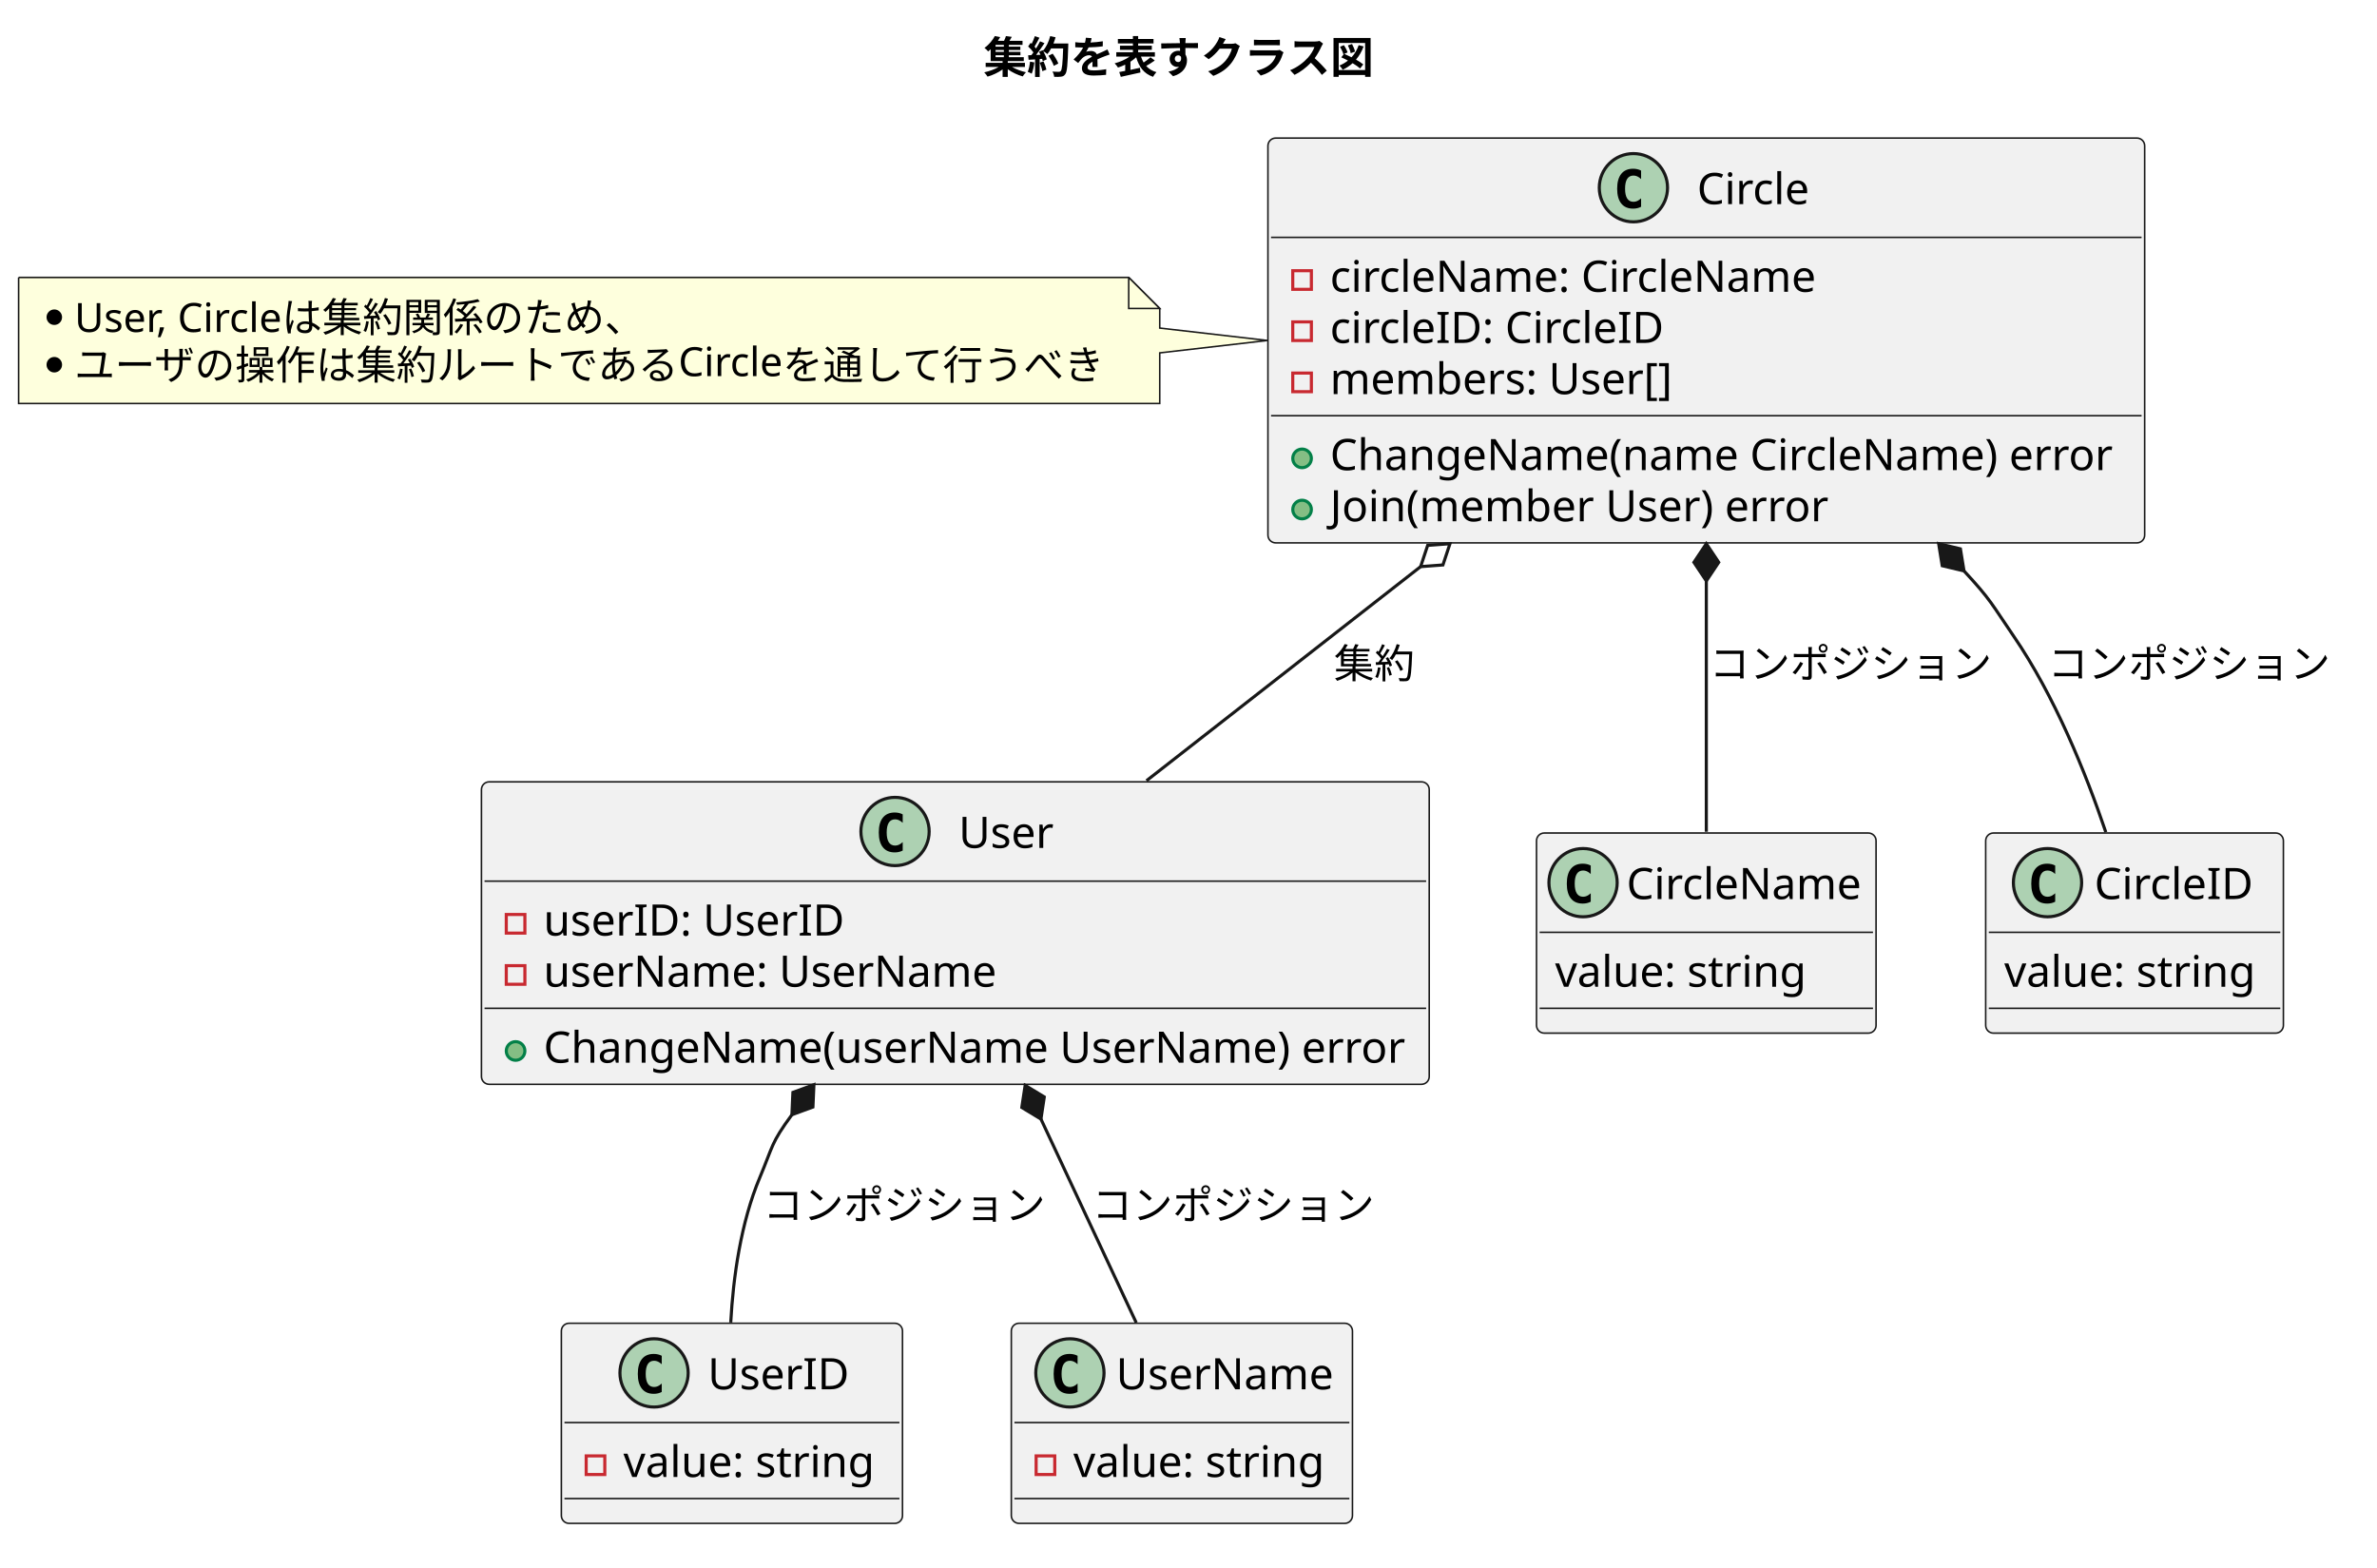
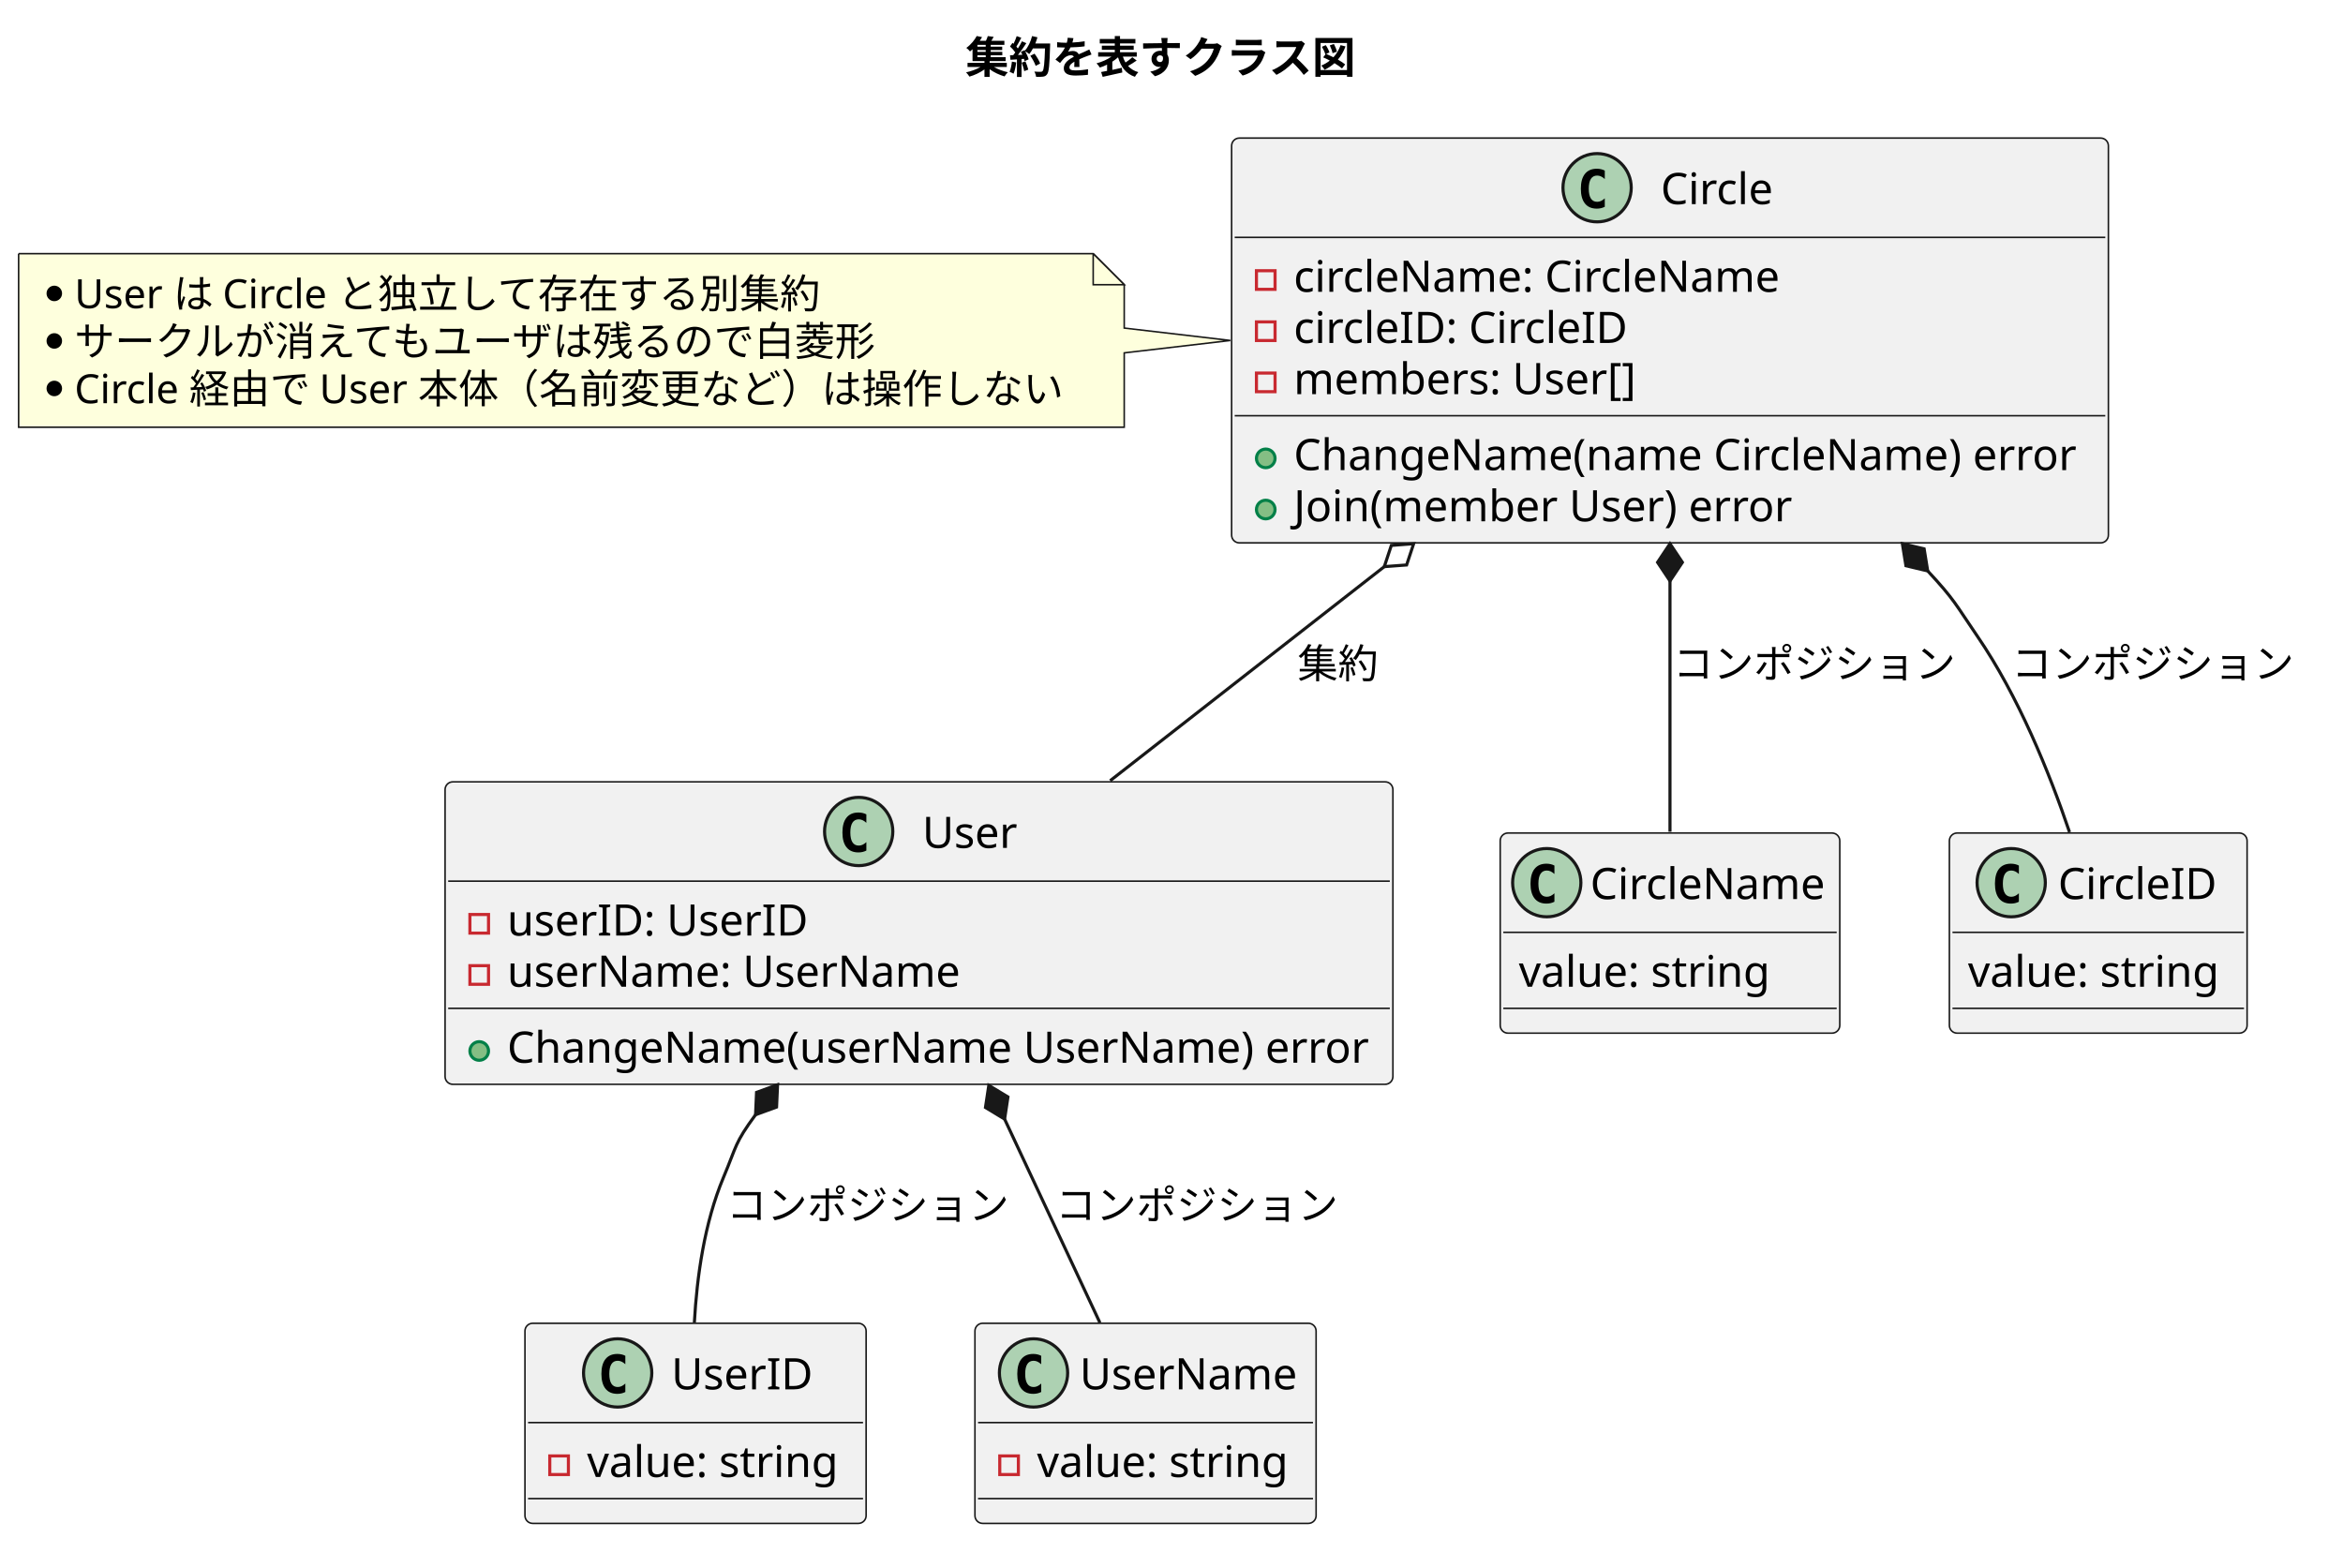
- <svg xmlns="http://www.w3.org/2000/svg" version="1.1" data-diagram-type="CLASS" style="width:766px;height:505px;background:#FFFFFF;" width="766px" height="505px" viewBox="0 0 766 505" zoomAndPan="magnify" preserveAspectRatio="none" contentStyleType="text/css">
+ <svg xmlns="http://www.w3.org/2000/svg" version="1.1" data-diagram-type="CLASS" style="width:755px;height:505px;background:#FFFFFF;" width="755px" height="505px" viewBox="0 0 755 505" zoomAndPan="magnify" preserveAspectRatio="none" contentStyleType="text/css">
  <defs />
  <g font-family="sans-serif" lengthAdjust="spacing">
    <g class="title" data-source-line="1">
-       <text x="316.965" y="23.535" fill="#000" font-size="14" textLength="126" font-weight="700">集約を表すクラス図</text>
+       <text x="311.1" y="23.535" fill="#000" font-size="14" textLength="126" font-weight="700">集約を表すクラス図</text>
    </g>
    <g class="entity" data-qualified-name="User" id="ent0001" data-source-line="3">
-       <rect x="155.15" y="251.928" width="305.426" height="97.465" fill="#F1F1F1" style="stroke:#181818;stroke-width:0.5;" rx="2.5" ry="2.5" />
-       <ellipse cx="288.43" cy="267.928" rx="11" ry="11" fill="#ADD1B2" style="stroke:#181818;stroke-width:1;" />
-       <path d="M290.903,274.071 Q290.322,274.37 289.683,274.52 Q289.044,274.669 288.338,274.669 Q285.832,274.669 284.512,273.017 Q283.192,271.365 283.192,268.244 Q283.192,265.115 284.512,263.463 Q285.832,261.811 288.338,261.811 Q289.044,261.811 289.692,261.961 Q290.339,262.11 290.903,262.409 L290.903,265.131 Q290.273,264.55 289.679,264.281 Q289.086,264.011 288.455,264.011 Q287.11,264.011 286.425,265.077 Q285.74,266.144 285.74,268.244 Q285.74,270.336 286.425,271.403 Q287.11,272.469 288.455,272.469 Q289.086,272.469 289.679,272.2 Q290.273,271.93 290.903,271.349 Z " fill="#000" />
-       <text x="308.93" y="273.219" fill="#000" font-size="14" textLength="30.365">User</text>
-       <line x1="156.15" y1="283.928" x2="459.576" y2="283.928" style="stroke:#181818;stroke-width:0.5;" />
+       <rect x="143.42" y="251.928" width="305.426" height="97.465" fill="#F1F1F1" style="stroke:#181818;stroke-width:0.5;" rx="2.5" ry="2.5" />
+       <ellipse cx="276.7" cy="267.928" rx="11" ry="11" fill="#ADD1B2" style="stroke:#181818;stroke-width:1;" />
+       <path d="M279.173,274.071 Q278.592,274.37 277.953,274.52 Q277.314,274.669 276.608,274.669 Q274.102,274.669 272.782,273.017 Q271.462,271.365 271.462,268.244 Q271.462,265.115 272.782,263.463 Q274.102,261.811 276.608,261.811 Q277.314,261.811 277.962,261.961 Q278.609,262.11 279.173,262.409 L279.173,265.131 Q278.543,264.55 277.949,264.281 Q277.356,264.011 276.725,264.011 Q275.38,264.011 274.695,265.077 Q274.01,266.144 274.01,268.244 Q274.01,270.336 274.695,271.403 Q275.38,272.469 276.725,272.469 Q277.356,272.469 277.949,272.2 Q278.543,271.93 279.173,271.349 Z " fill="#000" />
+       <text x="297.2" y="273.219" fill="#000" font-size="14" textLength="30.365">User</text>
+       <line x1="144.42" y1="283.928" x2="447.846" y2="283.928" style="stroke:#181818;stroke-width:0.5;" />
      <g data-visibility-modifier="PRIVATE_FIELD">
-         <rect x="163.15" y="294.672" width="6" height="6" fill="none" style="stroke:#C82930;stroke-width:1;" />
+         <rect x="151.42" y="294.672" width="6" height="6" fill="none" style="stroke:#C82930;stroke-width:1;" />
      </g>
-       <text x="175.15" y="301.463" fill="#000" font-size="14" textLength="97.617">userID: UserID</text>
+       <text x="163.42" y="301.463" fill="#000" font-size="14" textLength="97.617">userID: UserID</text>
      <g data-visibility-modifier="PRIVATE_FIELD">
-         <rect x="163.15" y="311.161" width="6" height="6" fill="none" style="stroke:#C82930;stroke-width:1;" />
+         <rect x="151.42" y="311.161" width="6" height="6" fill="none" style="stroke:#C82930;stroke-width:1;" />
      </g>
-       <text x="175.15" y="317.952" fill="#000" font-size="14" textLength="146.467">userName: UserName</text>
-       <line x1="156.15" y1="324.905" x2="459.576" y2="324.905" style="stroke:#181818;stroke-width:0.5;" />
+       <text x="163.42" y="317.952" fill="#000" font-size="14" textLength="146.467">userName: UserName</text>
+       <line x1="144.42" y1="324.905" x2="447.846" y2="324.905" style="stroke:#181818;stroke-width:0.5;" />
      <g data-visibility-modifier="PUBLIC_METHOD">
-         <ellipse cx="166.15" cy="338.649" rx="3" ry="3" fill="#84BE84" style="stroke:#038048;stroke-width:1;" />
+         <ellipse cx="154.42" cy="338.649" rx="3" ry="3" fill="#84BE84" style="stroke:#038048;stroke-width:1;" />
      </g>
-       <text x="175.15" y="342.44" fill="#000" font-size="14" textLength="279.426">ChangeName(userName UserName) error</text>
+       <text x="163.42" y="342.44" fill="#000" font-size="14" textLength="279.426">ChangeName(userName UserName) error</text>
    </g>
    <g class="entity" data-qualified-name="UserID" id="ent0002" data-source-line="9">
-       <rect x="180.9" y="426.388" width="109.938" height="64.488" fill="#F1F1F1" style="stroke:#181818;stroke-width:0.5;" rx="2.5" ry="2.5" />
-       <ellipse cx="210.774" cy="442.388" rx="11" ry="11" fill="#ADD1B2" style="stroke:#181818;stroke-width:1;" />
-       <path d="M213.247,448.531 Q212.666,448.83 212.027,448.98 Q211.388,449.129 210.682,449.129 Q208.176,449.129 206.856,447.477 Q205.536,445.825 205.536,442.704 Q205.536,439.575 206.856,437.923 Q208.176,436.271 210.682,436.271 Q211.388,436.271 212.035,436.421 Q212.683,436.57 213.247,436.869 L213.247,439.591 Q212.616,439.01 212.023,438.741 Q211.429,438.471 210.799,438.471 Q209.454,438.471 208.769,439.537 Q208.084,440.604 208.084,442.704 Q208.084,444.796 208.769,445.863 Q209.454,446.929 210.799,446.929 Q211.429,446.929 212.023,446.66 Q212.616,446.39 213.247,445.809 Z " fill="#000" />
-       <text x="228.08" y="447.679" fill="#000" font-size="14" textLength="44.885">UserID</text>
-       <line x1="181.9" y1="458.388" x2="289.838" y2="458.388" style="stroke:#181818;stroke-width:0.5;" />
+       <rect x="169.16" y="426.388" width="109.938" height="64.488" fill="#F1F1F1" style="stroke:#181818;stroke-width:0.5;" rx="2.5" ry="2.5" />
+       <ellipse cx="199.034" cy="442.388" rx="11" ry="11" fill="#ADD1B2" style="stroke:#181818;stroke-width:1;" />
+       <path d="M201.507,448.531 Q200.926,448.83 200.287,448.98 Q199.648,449.129 198.942,449.129 Q196.436,449.129 195.116,447.477 Q193.796,445.825 193.796,442.704 Q193.796,439.575 195.116,437.923 Q196.436,436.271 198.942,436.271 Q199.648,436.271 200.295,436.421 Q200.943,436.57 201.507,436.869 L201.507,439.591 Q200.876,439.01 200.283,438.741 Q199.689,438.471 199.059,438.471 Q197.714,438.471 197.029,439.537 Q196.344,440.604 196.344,442.704 Q196.344,444.796 197.029,445.863 Q197.714,446.929 199.059,446.929 Q199.689,446.929 200.283,446.66 Q200.876,446.39 201.507,445.809 Z " fill="#000" />
+       <text x="216.34" y="447.679" fill="#000" font-size="14" textLength="44.885">UserID</text>
+       <line x1="170.16" y1="458.388" x2="278.098" y2="458.388" style="stroke:#181818;stroke-width:0.5;" />
      <g data-visibility-modifier="PRIVATE_FIELD">
-         <rect x="188.9" y="469.132" width="6" height="6" fill="none" style="stroke:#C82930;stroke-width:1;" />
+         <rect x="177.16" y="469.132" width="6" height="6" fill="none" style="stroke:#C82930;stroke-width:1;" />
      </g>
-       <text x="200.9" y="475.923" fill="#000" font-size="14" textLength="83.938">value: string</text>
-       <line x1="181.9" y1="482.877" x2="289.838" y2="482.877" style="stroke:#181818;stroke-width:0.5;" />
+       <text x="189.16" y="475.923" fill="#000" font-size="14" textLength="83.938">value: string</text>
+       <line x1="170.16" y1="482.877" x2="278.098" y2="482.877" style="stroke:#181818;stroke-width:0.5;" />
    </g>
    <g class="entity" data-qualified-name="UserName" id="ent0003" data-source-line="16">
-       <rect x="325.9" y="426.388" width="109.938" height="64.488" fill="#F1F1F1" style="stroke:#181818;stroke-width:0.5;" rx="2.5" ry="2.5" />
-       <ellipse cx="344.783" cy="442.388" rx="11" ry="11" fill="#ADD1B2" style="stroke:#181818;stroke-width:1;" />
-       <path d="M347.256,448.531 Q346.675,448.83 346.036,448.98 Q345.397,449.129 344.691,449.129 Q342.184,449.129 340.865,447.477 Q339.545,445.825 339.545,442.704 Q339.545,439.575 340.865,437.923 Q342.184,436.271 344.691,436.271 Q345.397,436.271 346.044,436.421 Q346.692,436.57 347.256,436.869 L347.256,439.591 Q346.625,439.01 346.032,438.741 Q345.438,438.471 344.807,438.471 Q343.463,438.471 342.778,439.537 Q342.093,440.604 342.093,442.704 Q342.093,444.796 342.778,445.863 Q343.463,446.929 344.807,446.929 Q345.438,446.929 346.032,446.66 Q346.625,446.39 347.256,445.809 Z " fill="#000" />
-       <text x="359.646" y="447.679" fill="#000" font-size="14" textLength="69.31">UserName</text>
-       <line x1="326.9" y1="458.388" x2="434.838" y2="458.388" style="stroke:#181818;stroke-width:0.5;" />
+       <rect x="314.16" y="426.388" width="109.938" height="64.488" fill="#F1F1F1" style="stroke:#181818;stroke-width:0.5;" rx="2.5" ry="2.5" />
+       <ellipse cx="333.043" cy="442.388" rx="11" ry="11" fill="#ADD1B2" style="stroke:#181818;stroke-width:1;" />
+       <path d="M335.516,448.531 Q334.935,448.83 334.296,448.98 Q333.657,449.129 332.951,449.129 Q330.444,449.129 329.125,447.477 Q327.805,445.825 327.805,442.704 Q327.805,439.575 329.125,437.923 Q330.444,436.271 332.951,436.271 Q333.657,436.271 334.304,436.421 Q334.952,436.57 335.516,436.869 L335.516,439.591 Q334.885,439.01 334.292,438.741 Q333.698,438.471 333.067,438.471 Q331.723,438.471 331.038,439.537 Q330.353,440.604 330.353,442.704 Q330.353,444.796 331.038,445.863 Q331.723,446.929 333.067,446.929 Q333.698,446.929 334.292,446.66 Q334.885,446.39 335.516,445.809 Z " fill="#000" />
+       <text x="347.906" y="447.679" fill="#000" font-size="14" textLength="69.31">UserName</text>
+       <line x1="315.16" y1="458.388" x2="423.098" y2="458.388" style="stroke:#181818;stroke-width:0.5;" />
      <g data-visibility-modifier="PRIVATE_FIELD">
-         <rect x="333.9" y="469.132" width="6" height="6" fill="none" style="stroke:#C82930;stroke-width:1;" />
+         <rect x="322.16" y="469.132" width="6" height="6" fill="none" style="stroke:#C82930;stroke-width:1;" />
      </g>
-       <text x="345.9" y="475.923" fill="#000" font-size="14" textLength="83.938">value: string</text>
-       <line x1="326.9" y1="482.877" x2="434.838" y2="482.877" style="stroke:#181818;stroke-width:0.5;" />
+       <text x="334.16" y="475.923" fill="#000" font-size="14" textLength="83.938">value: string</text>
+       <line x1="315.16" y1="482.877" x2="423.098" y2="482.877" style="stroke:#181818;stroke-width:0.5;" />
    </g>
    <g class="entity" data-qualified-name="Circle" id="ent0004" data-source-line="19">
-       <rect x="408.6" y="44.488" width="282.532" height="130.441" fill="#F1F1F1" style="stroke:#181818;stroke-width:0.5;" rx="2.5" ry="2.5" />
-       <ellipse cx="526.376" cy="60.488" rx="11" ry="11" fill="#ADD1B2" style="stroke:#181818;stroke-width:1;" />
-       <path d="M528.85,66.631 Q528.268,66.93 527.629,67.08 Q526.99,67.229 526.285,67.229 Q523.778,67.229 522.458,65.577 Q521.138,63.925 521.138,60.804 Q521.138,57.675 522.458,56.023 Q523.778,54.371 526.285,54.371 Q526.99,54.371 527.638,54.521 Q528.285,54.67 528.85,54.969 L528.85,57.691 Q528.219,57.11 527.625,56.841 Q527.032,56.571 526.401,56.571 Q525.056,56.571 524.371,57.637 Q523.686,58.704 523.686,60.804 Q523.686,62.896 524.371,63.963 Q525.056,65.029 526.401,65.029 Q527.032,65.029 527.625,64.76 Q528.219,64.49 528.85,63.909 Z " fill="#000" />
-       <text x="546.876" y="65.779" fill="#000" font-size="14" textLength="38.479">Circle</text>
-       <line x1="409.6" y1="76.488" x2="690.132" y2="76.488" style="stroke:#181818;stroke-width:0.5;" />
+       <rect x="396.87" y="44.488" width="282.532" height="130.441" fill="#F1F1F1" style="stroke:#181818;stroke-width:0.5;" rx="2.5" ry="2.5" />
+       <ellipse cx="514.646" cy="60.488" rx="11" ry="11" fill="#ADD1B2" style="stroke:#181818;stroke-width:1;" />
+       <path d="M517.12,66.631 Q516.538,66.93 515.899,67.08 Q515.26,67.229 514.555,67.229 Q512.048,67.229 510.728,65.577 Q509.408,63.925 509.408,60.804 Q509.408,57.675 510.728,56.023 Q512.048,54.371 514.555,54.371 Q515.26,54.371 515.908,54.521 Q516.555,54.67 517.12,54.969 L517.12,57.691 Q516.489,57.11 515.895,56.841 Q515.302,56.571 514.671,56.571 Q513.326,56.571 512.641,57.637 Q511.956,58.704 511.956,60.804 Q511.956,62.896 512.641,63.963 Q513.326,65.029 514.671,65.029 Q515.302,65.029 515.895,64.76 Q516.489,64.49 517.12,63.909 Z " fill="#000" />
+       <text x="535.146" y="65.779" fill="#000" font-size="14" textLength="38.479">Circle</text>
+       <line x1="397.87" y1="76.488" x2="678.402" y2="76.488" style="stroke:#181818;stroke-width:0.5;" />
      <g data-visibility-modifier="PRIVATE_FIELD">
-         <rect x="416.6" y="87.232" width="6" height="6" fill="none" style="stroke:#C82930;stroke-width:1;" />
+         <rect x="404.87" y="87.232" width="6" height="6" fill="none" style="stroke:#C82930;stroke-width:1;" />
      </g>
-       <text x="428.6" y="94.023" fill="#000" font-size="14" textLength="161.191">circleName: CircleName</text>
+       <text x="416.87" y="94.023" fill="#000" font-size="14" textLength="161.191">circleName: CircleName</text>
      <g data-visibility-modifier="PRIVATE_FIELD">
-         <rect x="416.6" y="103.721" width="6" height="6" fill="none" style="stroke:#C82930;stroke-width:1;" />
+         <rect x="404.87" y="103.721" width="6" height="6" fill="none" style="stroke:#C82930;stroke-width:1;" />
      </g>
-       <text x="428.6" y="110.512" fill="#000" font-size="14" textLength="112.342">circleID: CircleID</text>
+       <text x="416.87" y="110.512" fill="#000" font-size="14" textLength="112.342">circleID: CircleID</text>
      <g data-visibility-modifier="PRIVATE_FIELD">
-         <rect x="416.6" y="120.209" width="6" height="6" fill="none" style="stroke:#C82930;stroke-width:1;" />
+         <rect x="404.87" y="120.209" width="6" height="6" fill="none" style="stroke:#C82930;stroke-width:1;" />
      </g>
-       <text x="428.6" y="127" fill="#000" font-size="14" textLength="111.747">members: User[]</text>
-       <line x1="409.6" y1="133.953" x2="690.132" y2="133.953" style="stroke:#181818;stroke-width:0.5;" />
+       <text x="416.87" y="127" fill="#000" font-size="14" textLength="111.747">members: User[]</text>
+       <line x1="397.87" y1="133.953" x2="678.402" y2="133.953" style="stroke:#181818;stroke-width:0.5;" />
      <g data-visibility-modifier="PUBLIC_METHOD">
-         <ellipse cx="419.6" cy="147.697" rx="3" ry="3" fill="#84BE84" style="stroke:#038048;stroke-width:1;" />
+         <ellipse cx="407.87" cy="147.697" rx="3" ry="3" fill="#84BE84" style="stroke:#038048;stroke-width:1;" />
      </g>
-       <text x="428.6" y="151.488" fill="#000" font-size="14" textLength="256.532">ChangeName(name CircleName) error</text>
+       <text x="416.87" y="151.488" fill="#000" font-size="14" textLength="256.532">ChangeName(name CircleName) error</text>
      <g data-visibility-modifier="PUBLIC_METHOD">
-         <ellipse cx="419.6" cy="164.186" rx="3" ry="3" fill="#84BE84" style="stroke:#038048;stroke-width:1;" />
+         <ellipse cx="407.87" cy="164.186" rx="3" ry="3" fill="#84BE84" style="stroke:#038048;stroke-width:1;" />
      </g>
-       <text x="428.6" y="167.977" fill="#000" font-size="14" textLength="163.885">Join(member User) error</text>
+       <text x="416.87" y="167.977" fill="#000" font-size="14" textLength="163.885">Join(member User) error</text>
    </g>
    <g class="entity" data-qualified-name="GMN5" id="ent0006" data-source-line="28">
-       <path d="M6,89.398 L6,130.019 A0,0 0 0 0 6,130.019 L373.731,130.019 A0,0 0 0 0 373.731,130.019 L373.731,113.708 L408.42,109.708 L373.731,105.708 L373.731,99.398 L363.731,89.398 L6,89.398 A0,0 0 0 0 6,89.398" style="stroke:#181818;stroke-width:0.5;" fill="#FEFFDD" />
-       <path d="M363.731,89.398 L363.731,99.398 L373.731,99.398 L363.731,89.398" style="stroke:#181818;stroke-width:0.5;" fill="#FEFFDD" />
-       <ellipse cx="17.5" cy="102.209" rx="2.5" ry="2.5" fill="#000" />
-       <text x="24" y="106.967" fill="#000" font-size="13" textLength="189.154">User, Circleは集約関係のため、</text>
-       <ellipse cx="17.5" cy="117.519" rx="2.5" ry="2.5" fill="#000" />
-       <text x="24" y="122.277" fill="#000" font-size="13" textLength="334.731">ユーザの操作は集約ルートであるCircleを通して行うべき</text>
+       <path d="M6,81.738 L6,137.67 A0,0 0 0 0 6,137.67 L362.267,137.67 A0,0 0 0 0 362.267,137.67 L362.267,113.708 L396.47,109.708 L362.267,105.708 L362.267,91.738 L352.267,81.738 L6,81.738 A0,0 0 0 0 6,81.738" style="stroke:#181818;stroke-width:0.5;" fill="#FEFFDD" />
+       <path d="M352.267,81.738 L352.267,91.738 L362.267,91.738 L352.267,81.738" style="stroke:#181818;stroke-width:0.5;" fill="#FEFFDD" />
+       <ellipse cx="17.5" cy="94.549" rx="2.5" ry="2.5" fill="#000" />
+       <text x="24" y="99.307" fill="#000" font-size="13" textLength="245.267">User は Circle と独立して存在する別集約</text>
+       <ellipse cx="17.5" cy="109.859" rx="2.5" ry="2.5" fill="#000" />
+       <text x="24" y="114.617" fill="#000" font-size="13" textLength="260">サークルが消えてもユーザは残るので白菱形</text>
+       <ellipse cx="17.5" cy="125.17" rx="2.5" ry="2.5" fill="#000" />
+       <text x="24" y="129.928" fill="#000" font-size="13" textLength="323.267">Circle 経由で User 本体（名前変更など）は操作しない</text>
    </g>
-     <g class="entity" data-qualified-name="CircleName" id="ent0008" data-source-line="32">
-       <rect x="495.15" y="268.418" width="109.424" height="64.488" fill="#F1F1F1" style="stroke:#181818;stroke-width:0.5;" rx="2.5" ry="2.5" />
-       <ellipse cx="510.15" cy="284.418" rx="11" ry="11" fill="#ADD1B2" style="stroke:#181818;stroke-width:1;" />
-       <path d="M512.623,290.561 Q512.042,290.86 511.403,291.01 Q510.764,291.159 510.058,291.159 Q507.551,291.159 506.232,289.507 Q504.912,287.855 504.912,284.734 Q504.912,281.605 506.232,279.953 Q507.551,278.301 510.058,278.301 Q510.764,278.301 511.411,278.451 Q512.059,278.6 512.623,278.899 L512.623,281.621 Q511.992,281.04 511.399,280.771 Q510.805,280.501 510.174,280.501 Q508.83,280.501 508.145,281.567 Q507.46,282.634 507.46,284.734 Q507.46,286.826 508.145,287.893 Q508.83,288.959 510.174,288.959 Q510.805,288.959 511.399,288.69 Q511.992,288.42 512.623,287.839 Z " fill="#000" />
-       <text x="524.15" y="289.709" fill="#000" font-size="14" textLength="77.424">CircleName</text>
-       <line x1="496.15" y1="300.418" x2="603.574" y2="300.418" style="stroke:#181818;stroke-width:0.5;" />
-       <text x="501.15" y="317.953" fill="#000" font-size="14" textLength="83.938">value: string</text>
-       <line x1="496.15" y1="324.907" x2="603.574" y2="324.907" style="stroke:#181818;stroke-width:0.5;" />
+     <g class="entity" data-qualified-name="CircleName" id="ent0008" data-source-line="33">
+       <rect x="483.42" y="268.418" width="109.424" height="64.488" fill="#F1F1F1" style="stroke:#181818;stroke-width:0.5;" rx="2.5" ry="2.5" />
+       <ellipse cx="498.42" cy="284.418" rx="11" ry="11" fill="#ADD1B2" style="stroke:#181818;stroke-width:1;" />
+       <path d="M500.893,290.561 Q500.312,290.86 499.673,291.01 Q499.034,291.159 498.328,291.159 Q495.821,291.159 494.502,289.507 Q493.182,287.855 493.182,284.734 Q493.182,281.605 494.502,279.953 Q495.821,278.301 498.328,278.301 Q499.034,278.301 499.681,278.451 Q500.329,278.6 500.893,278.899 L500.893,281.621 Q500.262,281.04 499.669,280.771 Q499.075,280.501 498.444,280.501 Q497.1,280.501 496.415,281.567 Q495.73,282.634 495.73,284.734 Q495.73,286.826 496.415,287.893 Q497.1,288.959 498.444,288.959 Q499.075,288.959 499.669,288.69 Q500.262,288.42 500.893,287.839 Z " fill="#000" />
+       <text x="512.42" y="289.709" fill="#000" font-size="14" textLength="77.424">CircleName</text>
+       <line x1="484.42" y1="300.418" x2="591.844" y2="300.418" style="stroke:#181818;stroke-width:0.5;" />
+       <text x="489.42" y="317.953" fill="#000" font-size="14" textLength="83.938">value: string</text>
+       <line x1="484.42" y1="324.907" x2="591.844" y2="324.907" style="stroke:#181818;stroke-width:0.5;" />
    </g>
-     <g class="entity" data-qualified-name="CircleID" id="ent0009" data-source-line="35">
-       <rect x="639.9" y="268.418" width="95.938" height="64.488" fill="#F1F1F1" style="stroke:#181818;stroke-width:0.5;" rx="2.5" ry="2.5" />
-       <ellipse cx="659.823" cy="284.418" rx="11" ry="11" fill="#ADD1B2" style="stroke:#181818;stroke-width:1;" />
-       <path d="M662.296,290.561 Q661.715,290.86 661.076,291.01 Q660.437,291.159 659.731,291.159 Q657.224,291.159 655.904,289.507 Q654.584,287.855 654.584,284.734 Q654.584,281.605 655.904,279.953 Q657.224,278.301 659.731,278.301 Q660.437,278.301 661.084,278.451 Q661.731,278.6 662.296,278.899 L662.296,281.621 Q661.665,281.04 661.072,280.771 Q660.478,280.501 659.847,280.501 Q658.502,280.501 657.818,281.567 Q657.133,282.634 657.133,284.734 Q657.133,286.826 657.818,287.893 Q658.502,288.959 659.847,288.959 Q660.478,288.959 661.072,288.69 Q661.665,288.42 662.296,287.839 Z " fill="#000" />
-       <text x="674.917" y="289.709" fill="#000" font-size="14" textLength="52.999">CircleID</text>
-       <line x1="640.9" y1="300.418" x2="734.838" y2="300.418" style="stroke:#181818;stroke-width:0.5;" />
-       <text x="645.9" y="317.953" fill="#000" font-size="14" textLength="83.938">value: string</text>
-       <line x1="640.9" y1="324.907" x2="734.838" y2="324.907" style="stroke:#181818;stroke-width:0.5;" />
+     <g class="entity" data-qualified-name="CircleID" id="ent0009" data-source-line="36">
+       <rect x="628.16" y="268.418" width="95.938" height="64.488" fill="#F1F1F1" style="stroke:#181818;stroke-width:0.5;" rx="2.5" ry="2.5" />
+       <ellipse cx="648.083" cy="284.418" rx="11" ry="11" fill="#ADD1B2" style="stroke:#181818;stroke-width:1;" />
+       <path d="M650.556,290.561 Q649.975,290.86 649.336,291.01 Q648.697,291.159 647.991,291.159 Q645.484,291.159 644.164,289.507 Q642.844,287.855 642.844,284.734 Q642.844,281.605 644.164,279.953 Q645.484,278.301 647.991,278.301 Q648.697,278.301 649.344,278.451 Q649.991,278.6 650.556,278.899 L650.556,281.621 Q649.925,281.04 649.332,280.771 Q648.738,280.501 648.107,280.501 Q646.762,280.501 646.078,281.567 Q645.393,282.634 645.393,284.734 Q645.393,286.826 646.078,287.893 Q646.762,288.959 648.107,288.959 Q648.738,288.959 649.332,288.69 Q649.925,288.42 650.556,287.839 Z " fill="#000" />
+       <text x="663.177" y="289.709" fill="#000" font-size="14" textLength="52.999">CircleID</text>
+       <line x1="629.16" y1="300.418" x2="723.098" y2="300.418" style="stroke:#181818;stroke-width:0.5;" />
+       <text x="634.16" y="317.953" fill="#000" font-size="14" textLength="83.938">value: string</text>
+       <line x1="629.16" y1="324.907" x2="723.098" y2="324.907" style="stroke:#181818;stroke-width:0.5;" />
    </g>
-     <g class="link" data-entity-1="ent0001" data-entity-2="ent0002" id="lnk10" data-source-line="39" data-link-type="composition">
-       <path d="M255.195,359.196 C248.355,368.526 249.24,368.978 244.87,379.388 C238.72,394.008 236.3,411.448 235.48,426.148" style="stroke:#181818;stroke-width:1;" fill="none" id="User-backto-UserID" codeLine="39" />
-       <polygon points="262.29,349.518,255.517,351.992,255.195,359.196,261.968,356.722,262.29,349.518" fill="#181818" style="stroke:#181818;stroke-width:1;stroke-linejoin:miter;stroke-miterlimit:10;" />
-       <text x="245.87" y="392.957" fill="#000" font-size="13" textLength="91">コンポジション</text>
+     <g class="link" data-entity-1="ent0001" data-entity-2="ent0002" id="lnk10" data-source-line="40" data-link-type="composition">
+       <path d="M243.465,359.196 C236.625,368.526 237.51,368.978 233.13,379.388 C226.99,394.008 224.56,411.448 223.75,426.148" style="stroke:#181818;stroke-width:1;" fill="none" id="User-backto-UserID" codeLine="40" />
+       <polygon points="250.56,349.518,243.787,351.992,243.465,359.196,250.238,356.722,250.56,349.518" fill="#181818" style="stroke:#181818;stroke-width:1;stroke-linejoin:miter;stroke-miterlimit:10;" />
+       <text x="234.13" y="392.957" fill="#000" font-size="13" textLength="91">コンポジション</text>
    </g>
-     <g class="link" data-entity-1="ent0001" data-entity-2="ent0003" id="lnk11" data-source-line="40" data-link-type="composition">
-       <path d="M335.449,360.596 C347.099,385.476 355.9,404.288 366.16,426.208" style="stroke:#181818;stroke-width:1;" fill="none" id="User-backto-UserName" codeLine="40" />
-       <polygon points="330.36,349.728,329.282,356.858,335.449,360.596,336.527,353.466,330.36,349.728" fill="#181818" style="stroke:#181818;stroke-width:1;stroke-linejoin:miter;stroke-miterlimit:10;" />
-       <text x="351.9" y="392.957" fill="#000" font-size="13" textLength="91">コンポジション</text>
+     <g class="link" data-entity-1="ent0001" data-entity-2="ent0003" id="lnk11" data-source-line="41" data-link-type="composition">
+       <path d="M323.719,360.596 C335.369,385.476 344.17,404.288 354.43,426.208" style="stroke:#181818;stroke-width:1;" fill="none" id="User-backto-UserName" codeLine="41" />
+       <polygon points="318.63,349.728,317.552,356.858,323.719,360.596,324.797,353.466,318.63,349.728" fill="#181818" style="stroke:#181818;stroke-width:1;stroke-linejoin:miter;stroke-miterlimit:10;" />
+       <text x="340.17" y="392.957" fill="#000" font-size="13" textLength="91">コンポジション</text>
    </g>
-     <g class="link" data-entity-1="ent0004" data-entity-2="ent0009" id="lnk12" data-source-line="41" data-link-type="composition">
-       <path d="M632.908,183.97 C641.678,193.41 641.83,194.648 648.87,204.928 C662.13,224.298 672.08,248.878 678.61,268.148" style="stroke:#181818;stroke-width:1;" fill="none" id="Circle-backto-CircleID" codeLine="41" />
-       <polygon points="624.74,175.178,625.893,182.297,632.908,183.97,631.754,176.852,624.74,175.178" fill="#181818" style="stroke:#181818;stroke-width:1;stroke-linejoin:miter;stroke-miterlimit:10;" />
-       <text x="659.93" y="218.497" fill="#000" font-size="13" textLength="91">コンポジション</text>
+     <g class="link" data-entity-1="ent0004" data-entity-2="ent0009" id="lnk12" data-source-line="42" data-link-type="composition">
+       <path d="M621.178,183.97 C629.948,193.41 630.1,194.648 637.13,204.928 C650.4,224.298 660.35,248.878 666.88,268.148" style="stroke:#181818;stroke-width:1;" fill="none" id="Circle-backto-CircleID" codeLine="42" />
+       <polygon points="613.01,175.178,614.163,182.297,621.178,183.97,620.024,176.852,613.01,175.178" fill="#181818" style="stroke:#181818;stroke-width:1;stroke-linejoin:miter;stroke-miterlimit:10;" />
+       <text x="648.2" y="218.497" fill="#000" font-size="13" textLength="91">コンポジション</text>
    </g>
-     <g class="link" data-entity-1="ent0004" data-entity-2="ent0008" id="lnk13" data-source-line="42" data-link-type="composition">
-       <path d="M549.87,187.198 C549.87,218.528 549.87,242.758 549.87,268.018" style="stroke:#181818;stroke-width:1;" fill="none" id="Circle-backto-CircleName" codeLine="42" />
-       <polygon points="549.87,175.198,545.87,181.198,549.87,187.198,553.87,181.198,549.87,175.198" fill="#181818" style="stroke:#181818;stroke-width:1;stroke-linejoin:miter;stroke-miterlimit:10;" />
-       <text x="550.87" y="218.497" fill="#000" font-size="13" textLength="91">コンポジション</text>
+     <g class="link" data-entity-1="ent0004" data-entity-2="ent0008" id="lnk13" data-source-line="43" data-link-type="composition">
+       <path d="M538.13,187.198 C538.13,218.528 538.13,242.758 538.13,268.018" style="stroke:#181818;stroke-width:1;" fill="none" id="Circle-backto-CircleName" codeLine="43" />
+       <polygon points="538.13,175.198,534.13,181.198,538.13,187.198,542.13,181.198,538.13,175.198" fill="#181818" style="stroke:#181818;stroke-width:1;stroke-linejoin:miter;stroke-miterlimit:10;" />
+       <text x="539.13" y="218.497" fill="#000" font-size="13" textLength="91">コンポジション</text>
    </g>
-     <g class="link" data-entity-1="ent0004" data-entity-2="ent0001" id="lnk14" data-source-line="43" data-link-type="aggregation">
-       <path d="M457.802,182.584 C425.762,207.604 399.17,228.368 369.47,251.558" style="stroke:#181818;stroke-width:1;" fill="none" id="Circle-backto-User" codeLine="43" />
-       <polygon points="467.26,175.198,460.069,175.738,457.802,182.584,464.993,182.044,467.26,175.198" fill="none" style="stroke:#181818;stroke-width:1;stroke-linejoin:miter;stroke-miterlimit:10;" />
-       <text x="429.87" y="218.497" fill="#000" font-size="13" textLength="26">集約</text>
+     <g class="link" data-entity-1="ent0004" data-entity-2="ent0001" id="lnk14" data-source-line="44" data-link-type="aggregation">
+       <path d="M446.072,182.584 C414.032,207.604 387.44,228.368 357.74,251.558" style="stroke:#181818;stroke-width:1;" fill="none" id="Circle-backto-User" codeLine="44" />
+       <polygon points="455.53,175.198,448.339,175.738,446.072,182.584,453.263,182.044,455.53,175.198" fill="none" style="stroke:#181818;stroke-width:1;stroke-linejoin:miter;stroke-miterlimit:10;" />
+       <text x="418.13" y="218.497" fill="#000" font-size="13" textLength="26">集約</text>
    </g>
  </g>
</svg>
